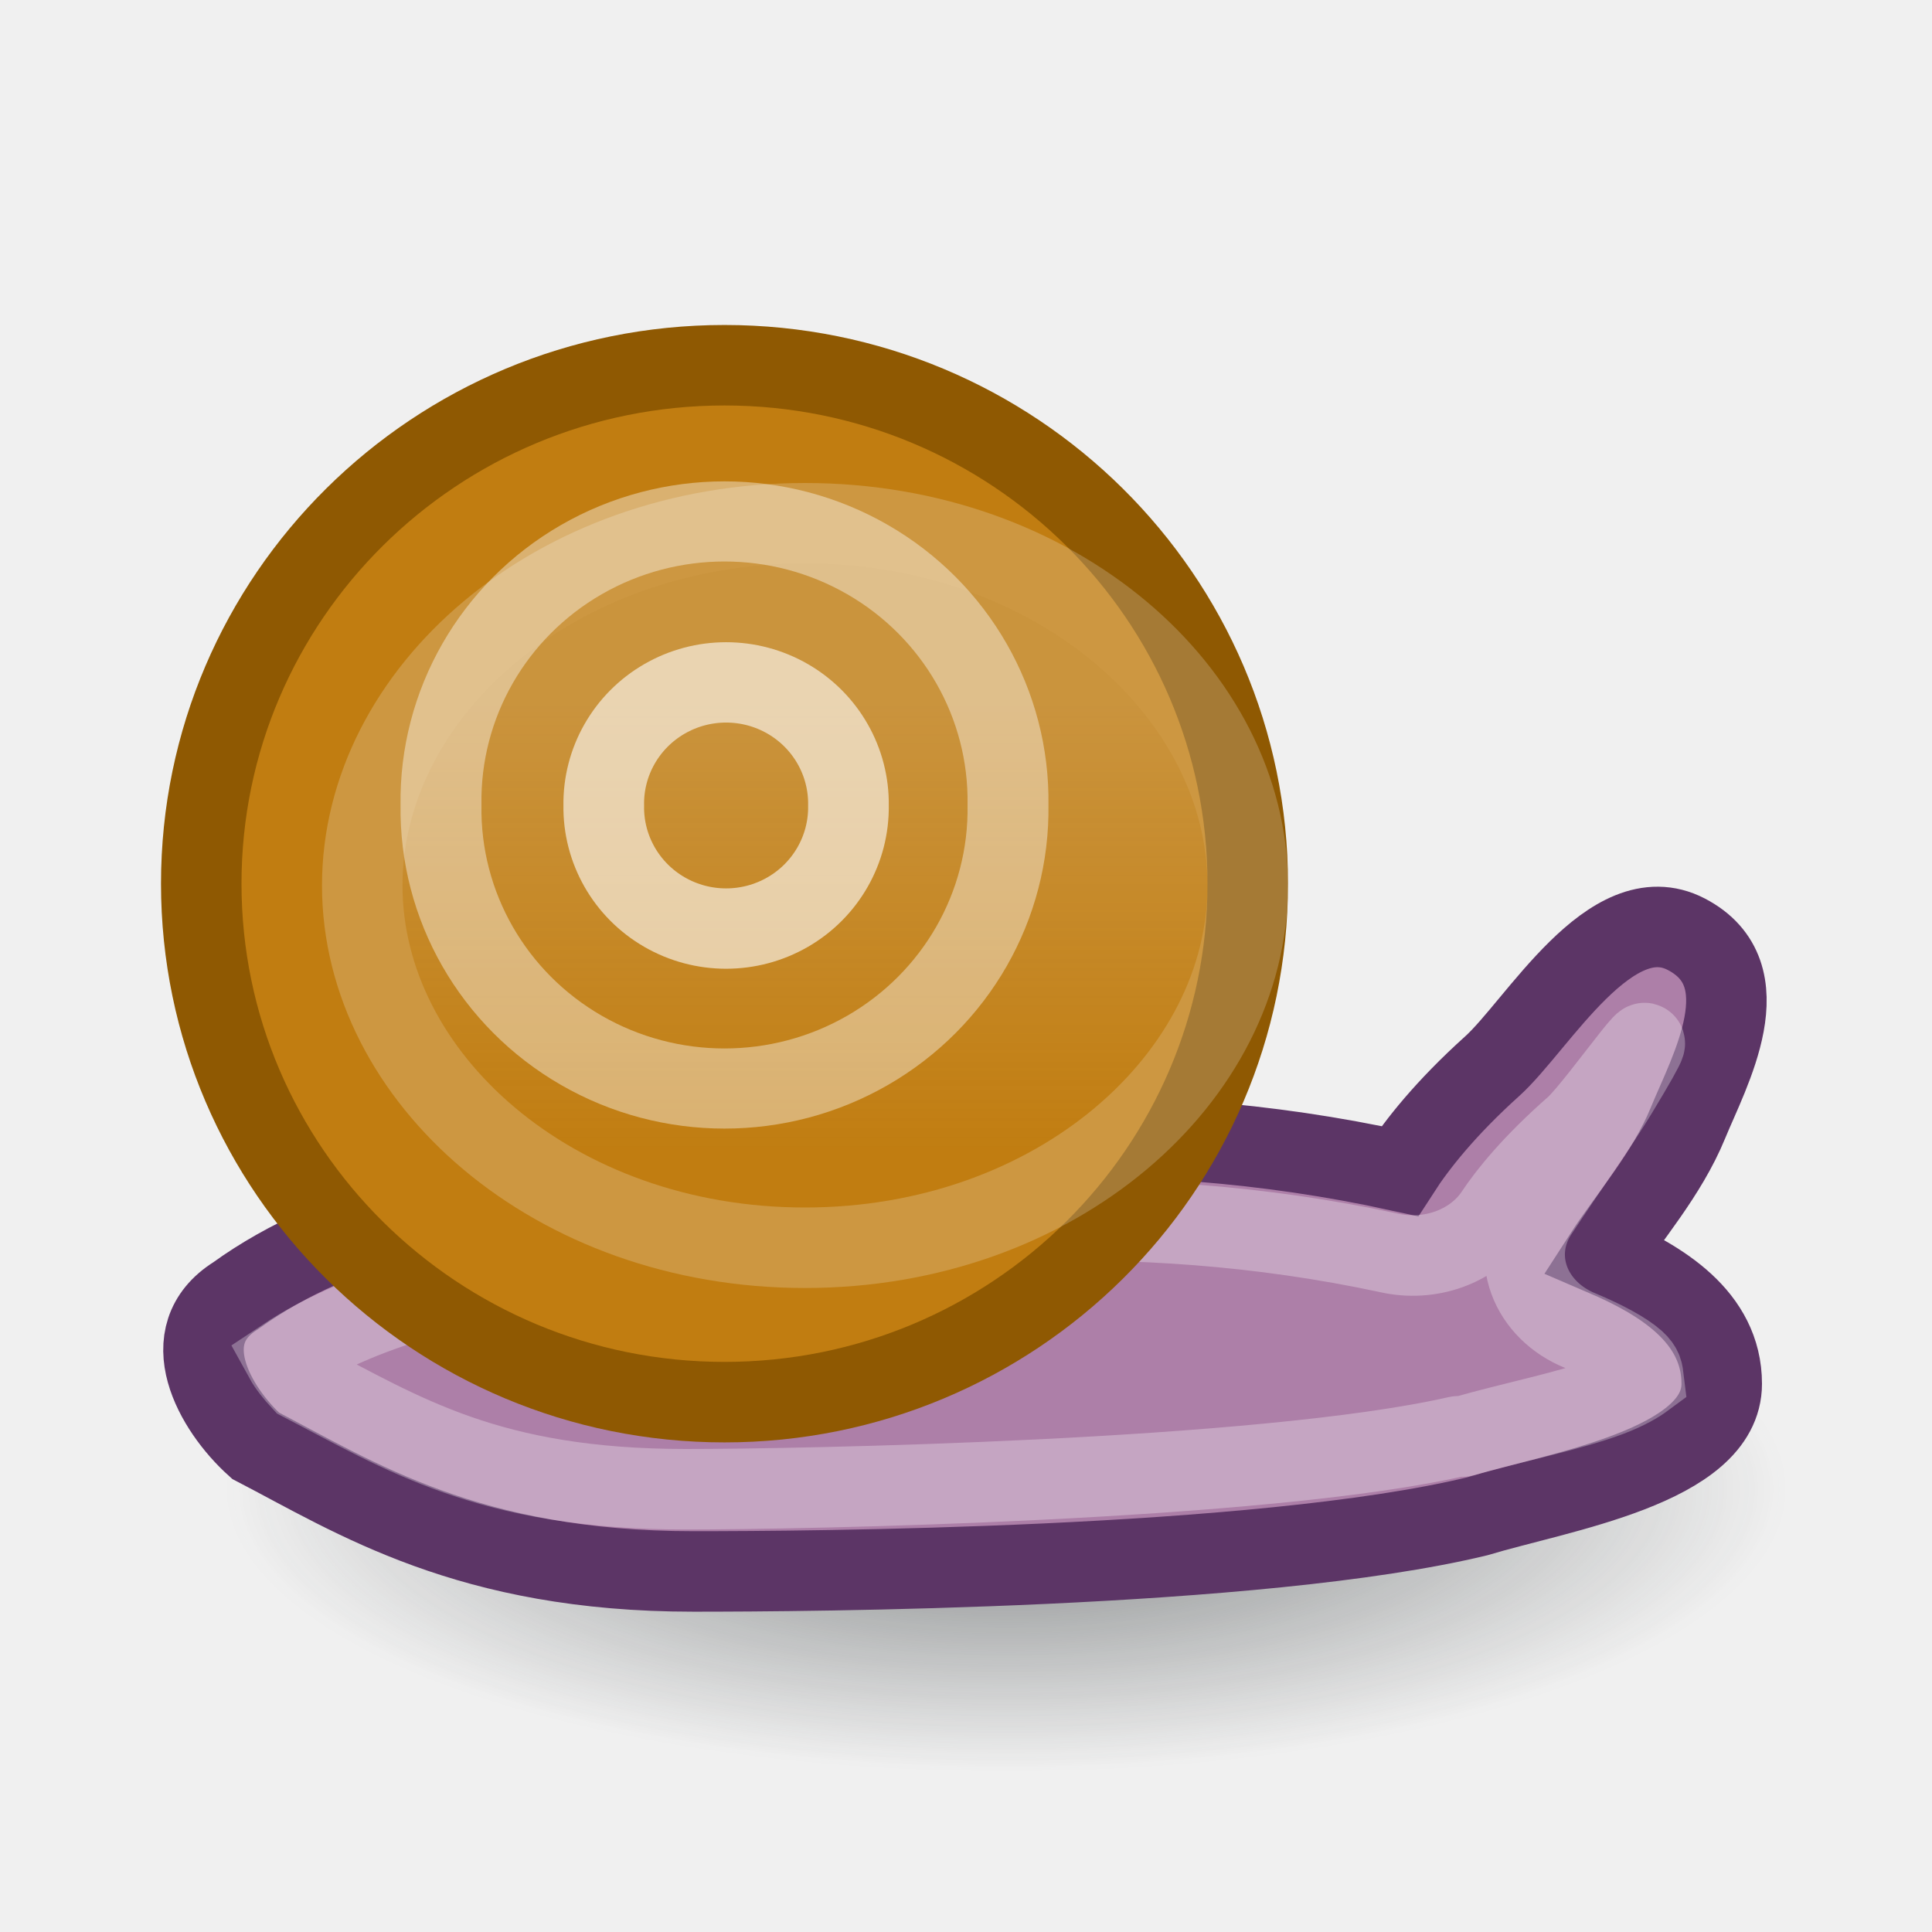
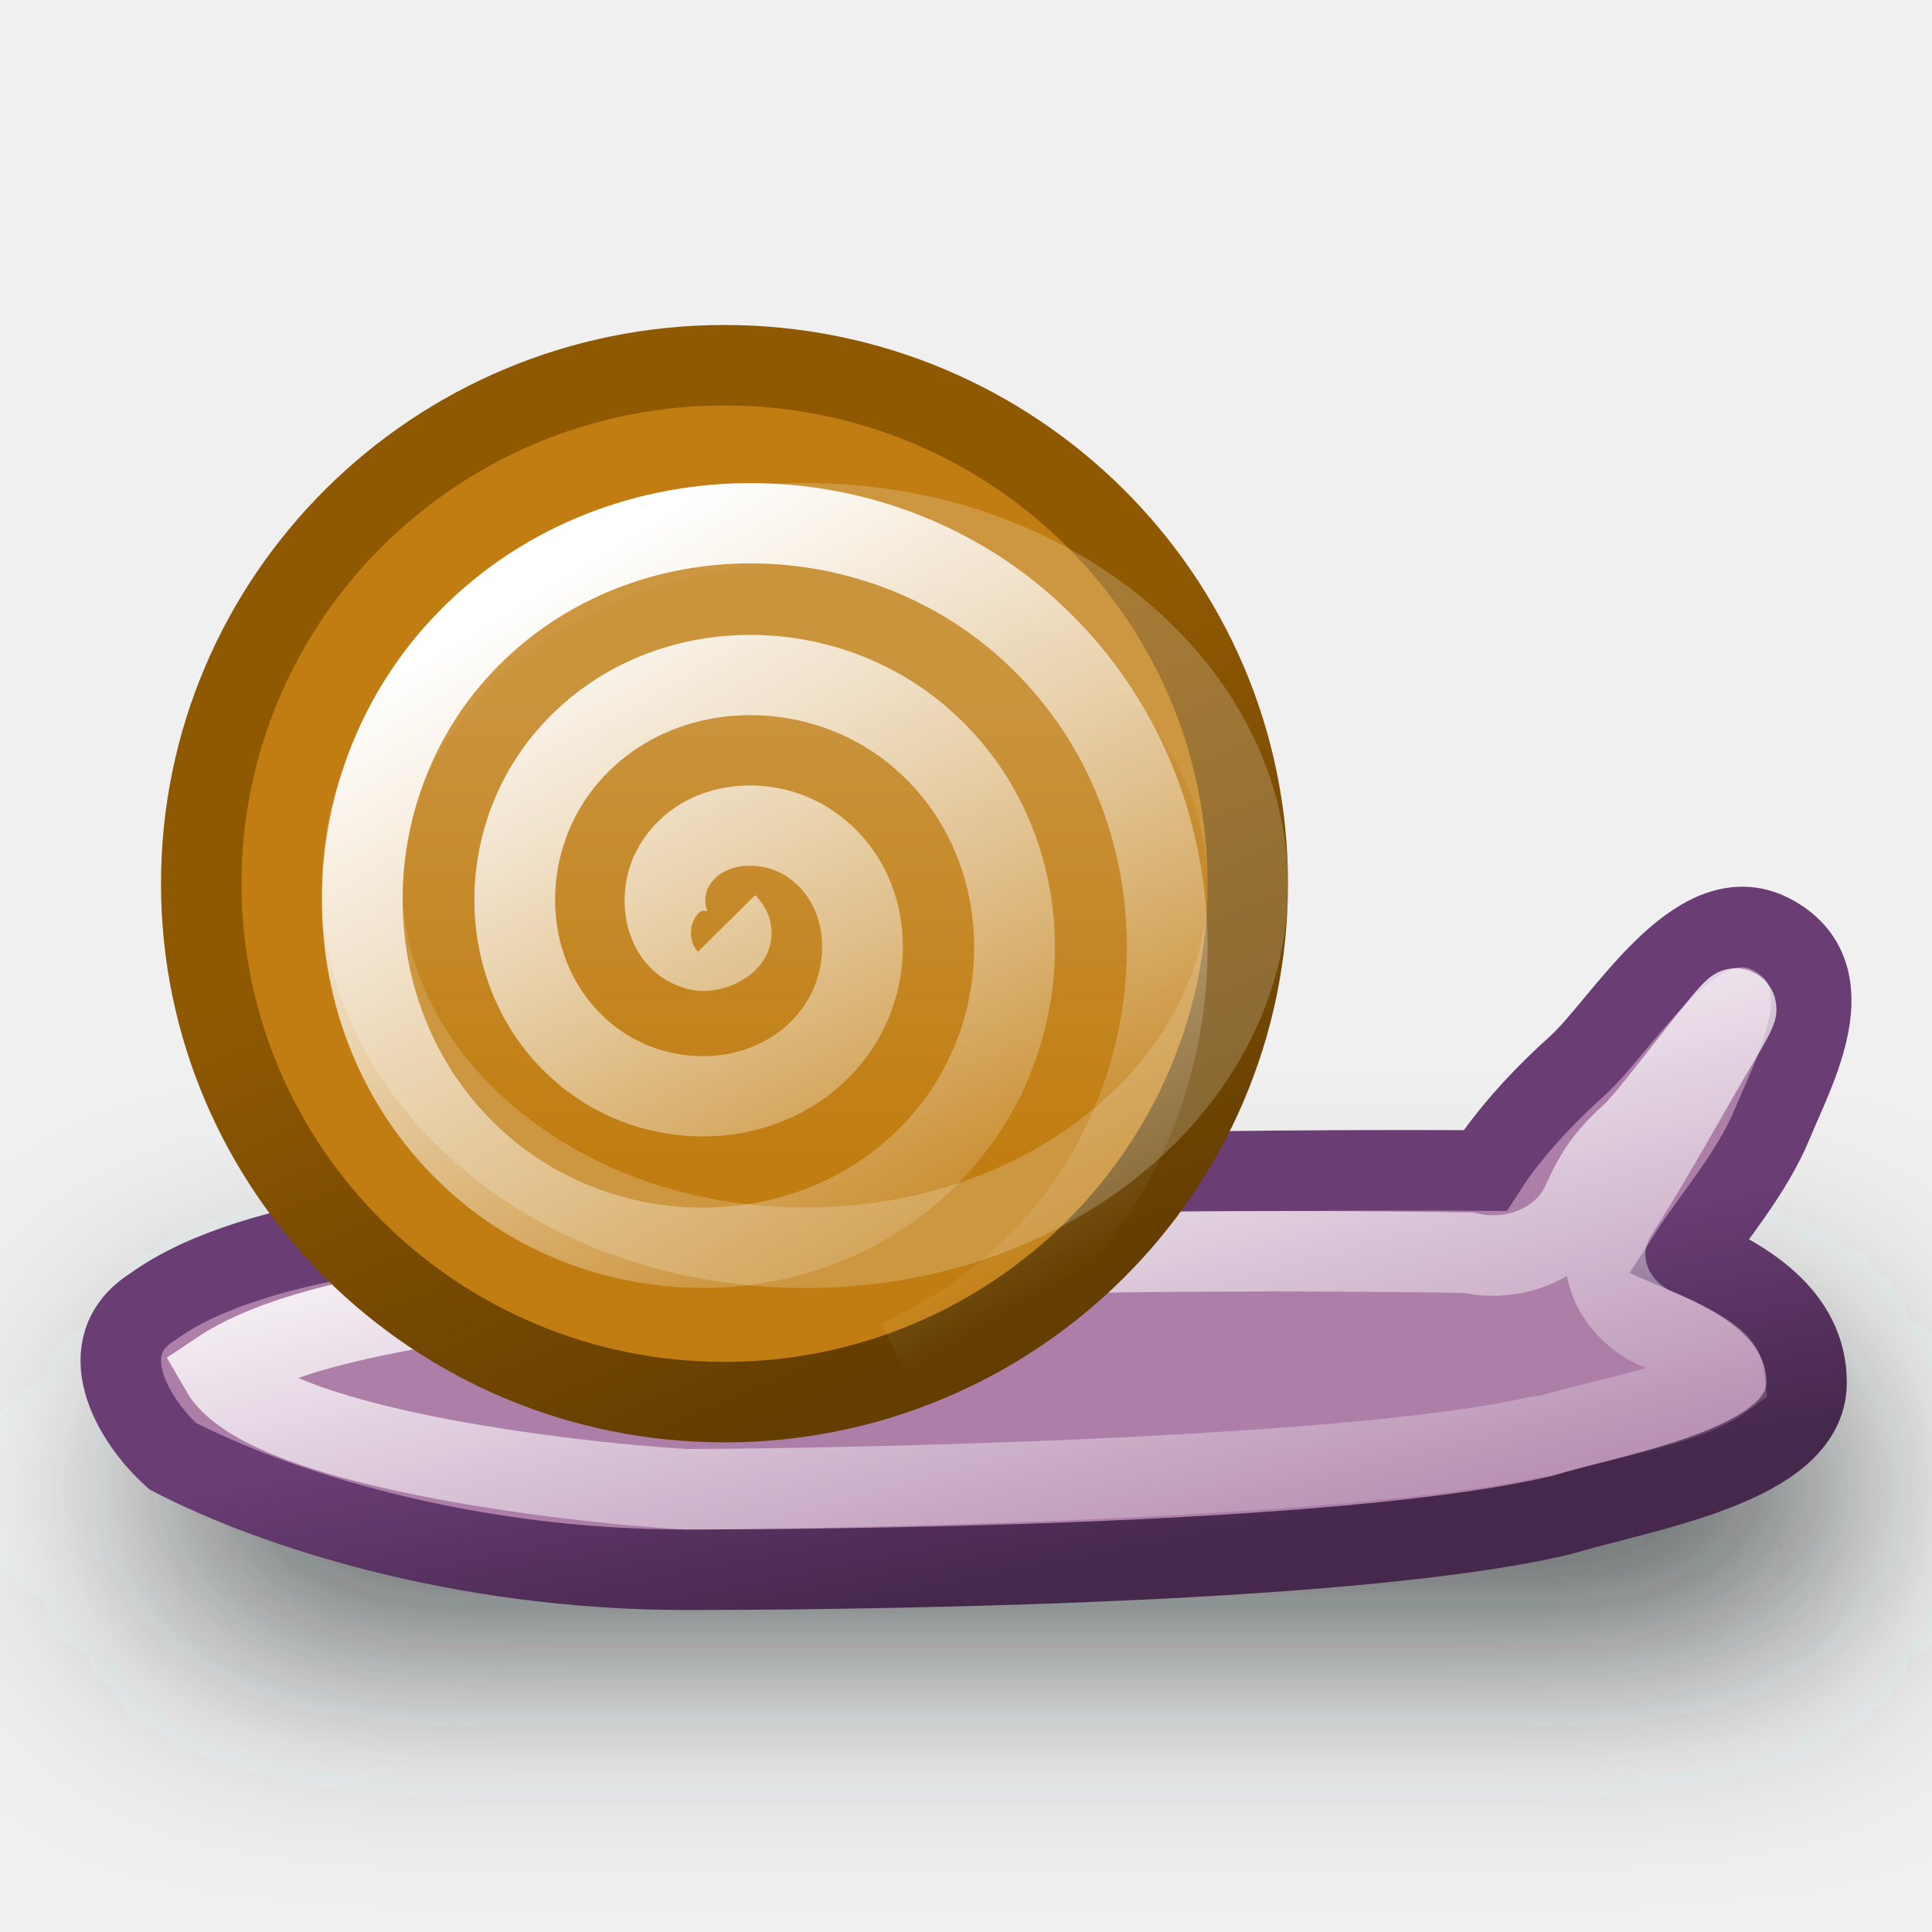
<svg xmlns="http://www.w3.org/2000/svg" xmlns:xlink="http://www.w3.org/1999/xlink" width="24" height="24" id="svg2" version="1.0">
  <defs id="defs4">
+     <linearGradient id="linearGradient3195">
+       <stop style="stop-color:#ffffff;stop-opacity:1;" offset="0" id="stop3197" />
+       <stop style="stop-color:#ffffff;stop-opacity:0;" offset="1" id="stop3199" />
+     </linearGradient>
+     <linearGradient id="linearGradient3187">
+       <stop style="stop-color:#6a3d75;stop-opacity:1" offset="0" id="stop3189" />
+       <stop style="stop-color:#46284d;stop-opacity:1" offset="1" id="stop3191" />
+     </linearGradient>
+     <linearGradient id="linearGradient3179">
+       <stop style="stop-color:#ffffff;stop-opacity:1;" offset="0" id="stop3181" />
+       <stop style="stop-color:#ffffff;stop-opacity:0;" offset="1" id="stop3183" />
+     </linearGradient>
+     <linearGradient id="linearGradient3168">
+       <stop style="stop-color:#8f5902;stop-opacity:1;" offset="0" id="stop3170" />
+       <stop style="stop-color:#643e00;stop-opacity:1" offset="1" id="stop3172" />
+     </linearGradient>
    <linearGradient id="linearGradient3118">
      <stop style="stop-color:#eeeeec;stop-opacity:1;" offset="0" id="stop3120" />
      <stop style="stop-color:#eeeeec;stop-opacity:0;" offset="1" id="stop3122" />
    </linearGradient>
-     <linearGradient id="linearGradient3150">
-       <stop style="stop-color:#2e3436;stop-opacity:1;" offset="0" id="stop3152" />
-       <stop style="stop-color:#2e3436;stop-opacity:0;" offset="1" id="stop3154" />
-     </linearGradient>
    <linearGradient xlink:href="#linearGradient3118" id="linearGradient3124" x1="9" y1="8.76" x2="9" y2="14.297" gradientUnits="userSpaceOnUse" />
-     <radialGradient xlink:href="#linearGradient3150" id="radialGradient1386" gradientUnits="userSpaceOnUse" gradientTransform="matrix(-0.842757,5.698892e-16,-4.565819e-9,-0.35721,19.80716,14.19321)" cx="10.749" cy="10.458" fx="10.749" fy="10.458" r="6.645" />
+     <linearGradient xlink:href="#linearGradient3168" id="linearGradient3174" x1="9.498" y1="9.478" x2="12.501" y2="16.309" gradientUnits="userSpaceOnUse" />
+     <linearGradient xlink:href="#linearGradient3179" id="linearGradient3185" x1="5.848" y1="5.54" x2="12.354" y2="16.191" gradientUnits="userSpaceOnUse" />
+     <linearGradient xlink:href="#linearGradient3187" id="linearGradient3193" x1="14.365" y1="16.248" x2="14.948" y2="19.225" gradientUnits="userSpaceOnUse" gradientTransform="matrix(0.9987043,0,0,0.9974204,-8.3062961e-2,2.9703963e-2)" />
+     <linearGradient xlink:href="#linearGradient3195" id="linearGradient3201" x1="12.403" y1="12.486" x2="14.636" y2="20.821" gradientUnits="userSpaceOnUse" />
+     <filter id="filter3297" x="-0.177" width="1.355" y="-1.242" height="3.484">
+       <feGaussianBlur stdDeviation="1.553" id="feGaussianBlur3299" />
+     </filter>
  </defs>
  <g id="layer1">
-     <path style="opacity:0.6;fill:url(#radialGradient1386);fill-opacity:1;stroke:none;stroke-width:1;stroke-miterlimit:4;stroke-dasharray:none;stroke-opacity:1" id="path3140" d="M 17.394 10.458 A 6.645 2.368 0 1 1  4.104,10.458 A 6.645 2.368 0 1 1  17.394 10.458 z" transform="matrix(1.730649,0,0,1.478324,-6.102141,3.040217)" />
-     <path style="opacity:1;fill:#ad7fa8;fill-opacity:1;stroke:#5c3566;stroke-width:1;stroke-miterlimit:4;stroke-dasharray:none;stroke-opacity:1" d="M 20.947,11.605 C 20.01,11.118 19.097,12.741 18.535,13.246 C 17.958,13.766 17.602,14.216 17.388,14.548 C 14.023,13.81 10.982,14.15 7.565,14.6 C 5.952,14.862 4.236,15.149 2.928,16.096 C 2.145,16.586 2.666,17.501 3.174,17.959 C 4.412,18.602 5.815,19.521 8.614,19.521 C 10.002,19.521 15.635,19.491 18.347,18.837 C 19.369,18.529 21.388,18.217 21.388,17.19 C 21.388,16.354 20.623,15.896 19.926,15.597 C 20.224,15.134 20.705,14.593 20.968,13.951 C 21.231,13.309 21.909,12.105 20.947,11.605 z " id="path2196" />
-     <path style="opacity:0.3;fill:none;fill-opacity:1;stroke:#ffffff;stroke-width:1;stroke-miterlimit:4;stroke-opacity:1" d="M 19.563,14 C 19.047,14.453 18.736,14.834 18.565,15.094 C 18.293,15.489 17.757,15.68 17.247,15.562 C 14.031,14.874 11.118,15.178 7.631,15.625 C 6.025,15.879 4.567,16.187 3.534,16.875 C 3.584,16.966 3.665,17.067 3.748,17.156 C 5.01,17.81 6.071,18.5 8.521,18.5 C 9.915,18.5 15.676,18.397 18.102,17.844 C 18.124,17.837 18.151,17.85 18.174,17.844 C 18.789,17.667 19.504,17.528 19.99,17.344 C 20.219,17.257 20.352,17.173 20.417,17.125 C 20.408,17.052 20.408,16.994 20.311,16.906 C 20.184,16.792 19.93,16.655 19.634,16.531 C 19.329,16.409 19.098,16.18 18.996,15.901 C 18.894,15.621 18.932,15.317 19.1,15.062 C 19.478,14.487 19.849,13.974 20.097,13.562 C 20.987,12.087 19.858,13.741 19.563,14 z " id="path3115" />
-     <path style="fill:#c17d11;fill-opacity:1;stroke:#8f5902;stroke-width:1;stroke-miterlimit:4;stroke-opacity:1" d="M 15.5,10.977 C 15.5,14.533 12.588,17.418 9,17.418 C 5.412,17.418 2.5,14.533 2.5,10.977 C 2.5,7.422 5.412,4.537 9,4.537 C 12.588,4.537 15.5,7.422 15.5,10.977 z " id="path3071" />
+     <rect style="opacity:1;fill:#2e3436;fill-opacity:1;fill-rule:nonzero;stroke:none;stroke-width:1;stroke-linecap:square;stroke-linejoin:miter;marker:none;marker-start:none;marker-mid:none;marker-end:none;stroke-miterlimit:4;stroke-dasharray:none;stroke-dashoffset:0;stroke-opacity:1;visibility:visible;display:inline;overflow:visible;enable-background:accumulate;filter:url(#filter3297)" id="rect3203" width="21" height="3" x="2" y="17" rx="1.5" ry="1.5" />
+     <path style="opacity:1;fill:#ad7fa8;fill-opacity:1;stroke:url(#linearGradient3193);stroke-width:1;stroke-miterlimit:4;stroke-dasharray:none;stroke-opacity:1" d="M 22.001,11.605 C 21.066,11.119 20.154,12.737 19.592,13.242 C 19.016,13.76 18.661,14.209 18.448,14.541 C 18.448,14.541 10.885,14.477 7.472,14.925 C 5.861,15.187 3.206,15.287 1.9,16.231 C 1.118,16.72 1.638,17.633 2.145,18.089 C 3.382,18.731 5.724,19.5 8.519,19.5 C 9.906,19.5 16.696,19.47 19.404,18.818 C 20.426,18.511 22.442,18.2 22.442,17.175 C 22.442,16.342 21.678,15.885 20.982,15.587 C 21.279,15.124 21.76,14.585 22.023,13.945 C 22.285,13.304 22.962,12.104 22.001,11.605 z" id="path2196" />
+     <path style="opacity:1;fill:none;fill-opacity:1;stroke:url(#linearGradient3201);stroke-width:1;stroke-miterlimit:4;stroke-opacity:1" d="M 20.271,14.083 C 19.755,14.536 19.736,14.834 19.565,15.094 C 19.293,15.489 18.756,15.68 18.247,15.562 C 18.247,15.562 11.118,15.428 7.631,15.875 C 6.025,16.129 3.772,16.334 2.739,17.022 C 3.28,17.964 7.013,18.412 8.521,18.5 C 9.915,18.5 16.676,18.397 19.102,17.844 C 19.124,17.837 19.151,17.85 19.173,17.844 C 19.789,17.667 20.504,17.528 20.99,17.344 C 21.219,17.257 21.352,17.173 21.417,17.125 C 21.407,17.052 21.408,16.994 21.31,16.906 C 21.184,16.792 20.929,16.655 20.634,16.531 C 20.329,16.409 20.097,16.18 19.996,15.901 C 19.894,15.621 19.932,15.317 20.099,15.062 C 20.478,14.487 21.057,13.432 21.305,13.021 C 22.195,11.546 20.566,13.824 20.271,14.083 z" id="path3115" />
+     <path style="fill:#c17d11;fill-opacity:1;stroke:url(#linearGradient3174);stroke-width:1;stroke-miterlimit:4;stroke-opacity:1" d="M 15.5,10.977 C 15.5,14.533 12.588,17.418 9,17.418 C 5.412,17.418 2.5,14.533 2.5,10.977 C 2.5,7.422 5.412,4.537 9,4.537 C 12.588,4.537 15.5,7.422 15.5,10.977 z " id="path3071" />
    <path xlink:href="#path3071" style="opacity:0.2;fill:url(#linearGradient3124);fill-opacity:1.0;stroke:#ffffff;stroke-width:1;stroke-miterlimit:4;stroke-opacity:1" id="path3083" d="M 10,6.5 C 6.878,6.5 4.5,8.612 4.5,11 C 4.5,13.388 6.878,15.5 10,15.5 C 13.122,15.5 15.5,13.388 15.5,11 C 15.5,8.612 13.122,6.5 10,6.5 z " />
-     <path style="opacity:0.4;fill:none;fill-opacity:1;stroke:#ffffff;stroke-width:1.204;stroke-miterlimit:4;stroke-dasharray:none;stroke-opacity:1" id="path3087" d="M 17.098 6.455 A 4.219 4.196 0 1 1  8.661,6.455 A 4.219 4.196 0 1 1  17.098 6.455 z" transform="matrix(0.834824,0,0,0.826727,-1.752087,4.66318)" />
-     <path style="opacity:0.6;fill:none;fill-opacity:1;stroke:#ffffff;stroke-width:2.781;stroke-miterlimit:4;stroke-dasharray:none;stroke-opacity:1" id="path3089" d="M 17.098 6.455 A 4.219 4.196 0 1 1  8.661,6.455 A 4.219 4.196 0 1 1  17.098 6.455 z" transform="matrix(0.360268,0,0,0.358893,4.379821,7.689285)" />
+     <path style="fill:none;fill-rule:evenodd;stroke:url(#linearGradient3185);stroke-width:1.159px;stroke-linecap:butt;stroke-linejoin:miter;stroke-opacity:1" id="path3176" d="M 8.914,10.171 C 9.148,10.406 8.713,10.603 8.524,10.561 C 8.01,10.447 7.928,9.789 8.134,9.391 C 8.502,8.679 9.459,8.595 10.084,9.001 C 11.001,9.597 11.086,10.887 10.474,11.731 C 9.658,12.856 8.024,12.942 6.964,12.121 C 5.63,11.089 5.543,9.106 6.574,7.831 C 7.822,6.287 10.155,6.2 11.644,7.441 C 13.399,8.903 13.486,11.588 12.034,13.291 C 10.358,15.257 7.32,15.345 5.404,13.681 C 3.226,11.791 3.139,8.401 5.014,6.271 C 7.117,3.882 10.861,3.794 13.204,5.881 C 15.805,8.197 15.892,12.295 13.594,14.851 C 12.979,15.535 12.221,16.088 11.383,16.467" transform="matrix(0.8652742,0,0,0.8603798,1.312614,2.720614)" />
  </g>
</svg>
